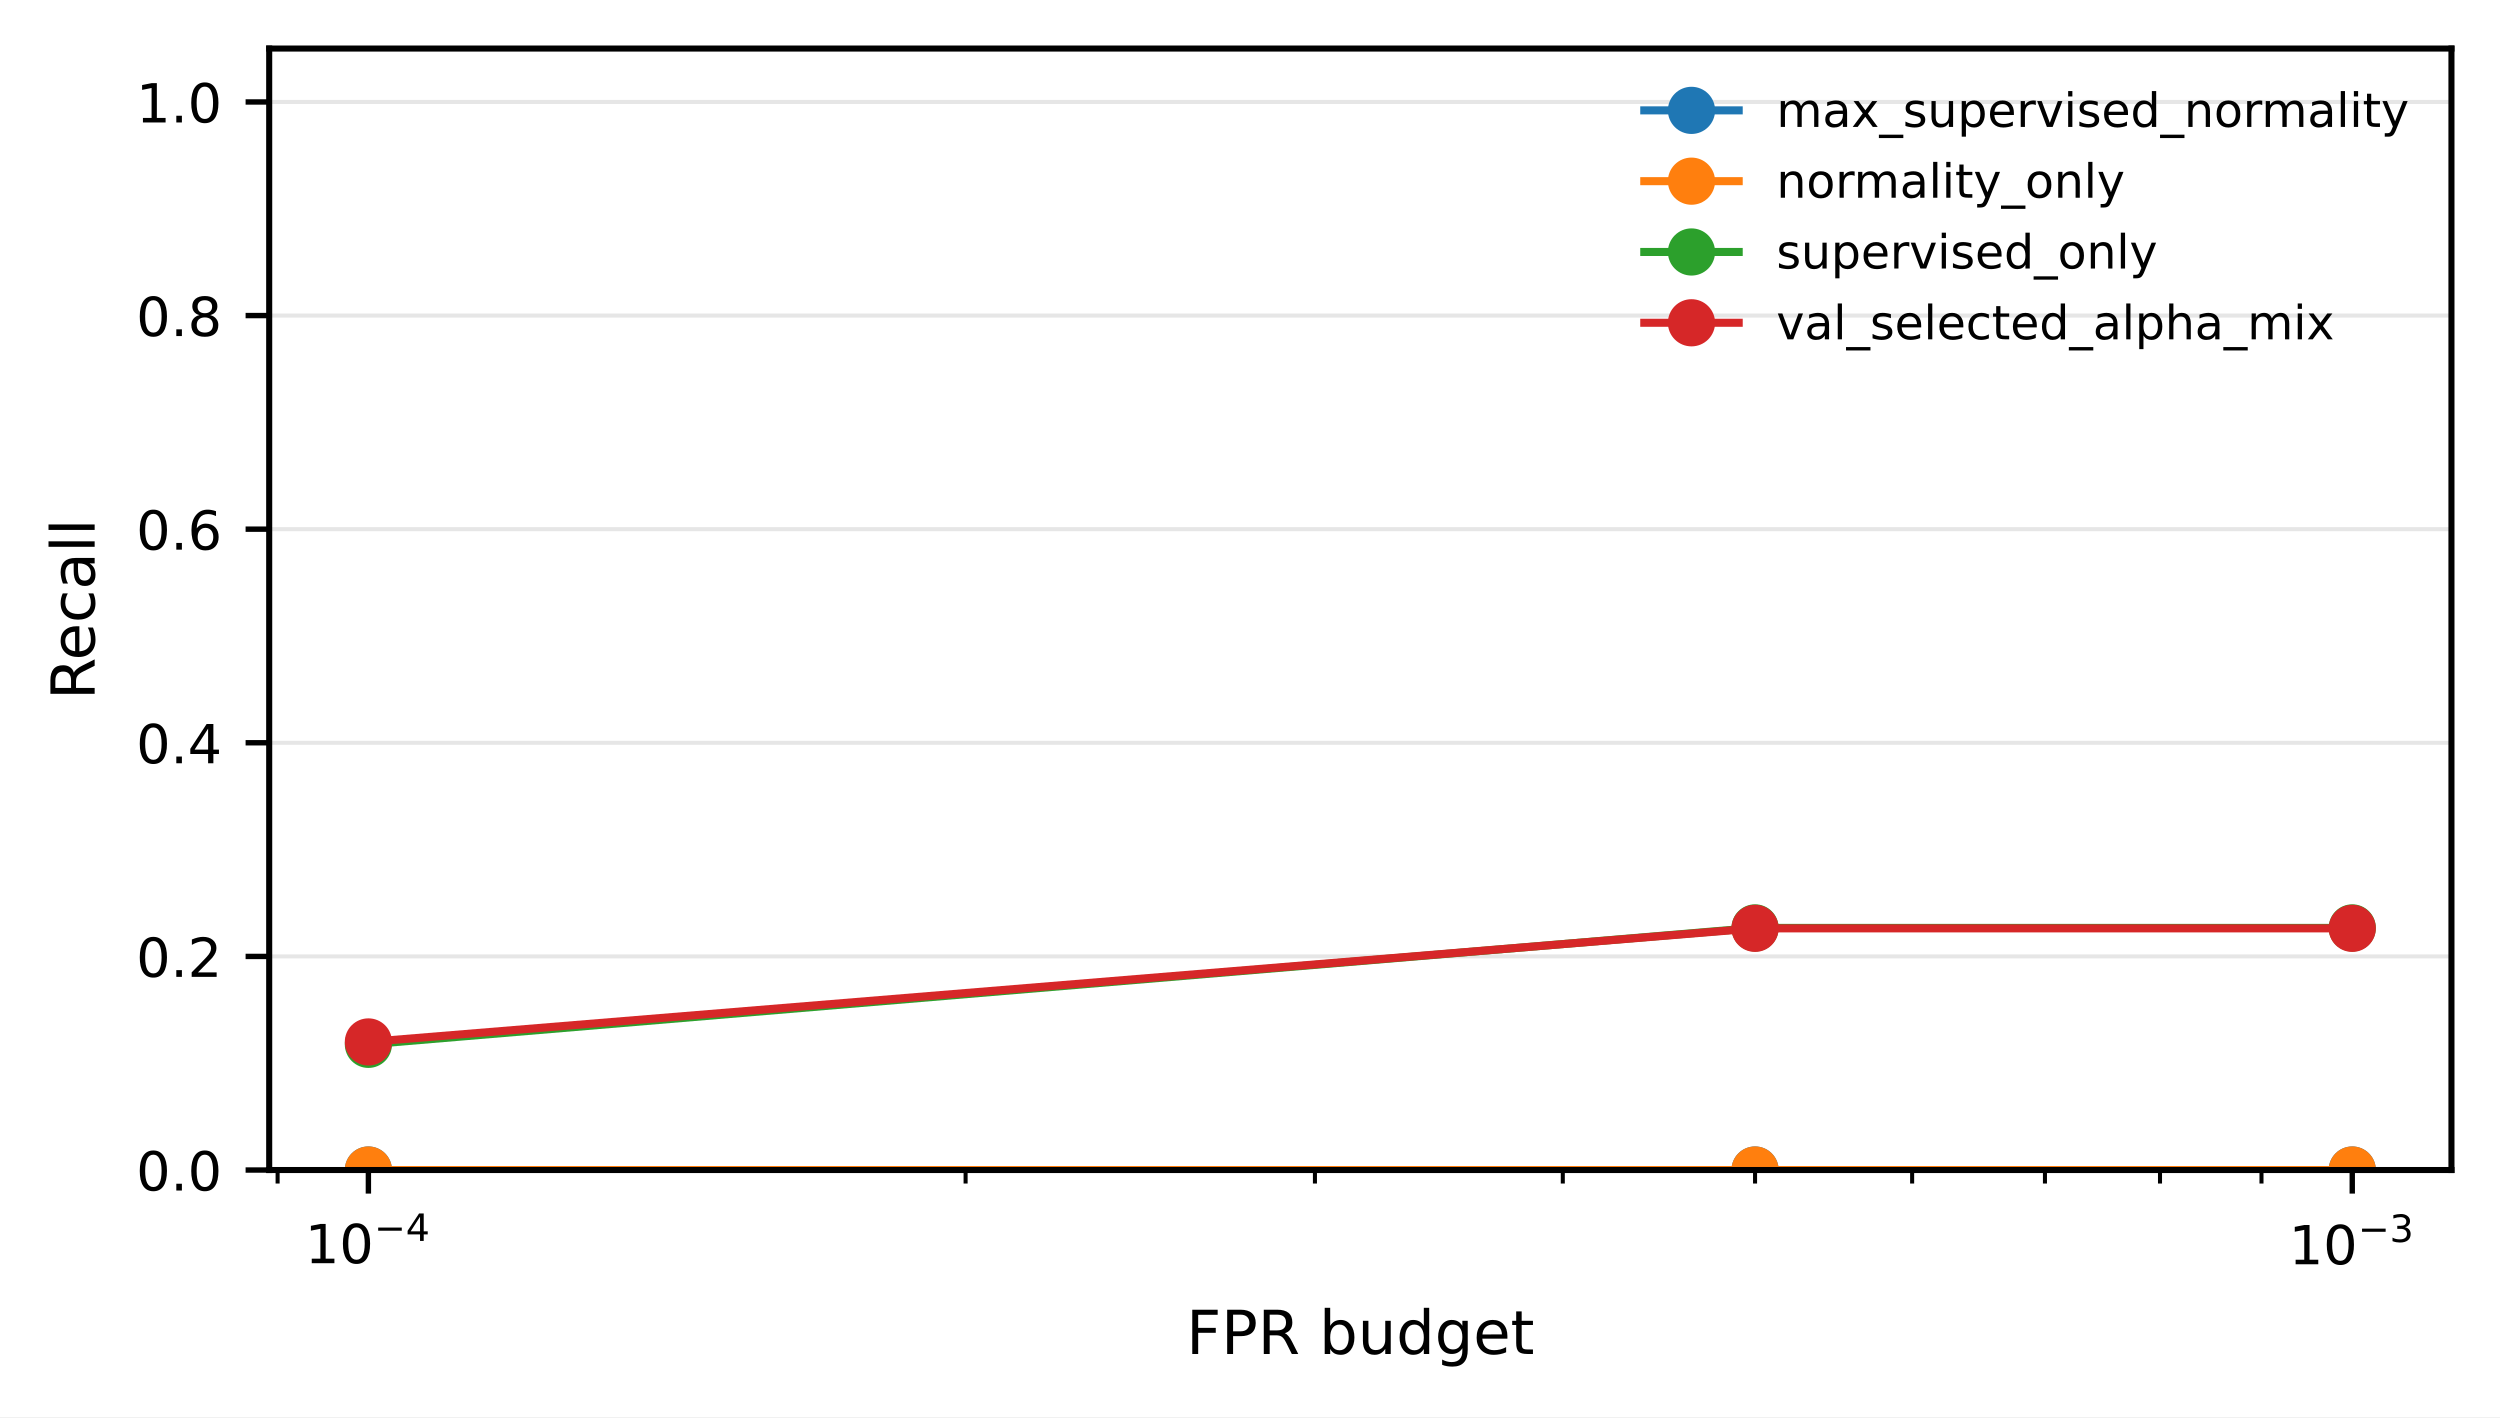
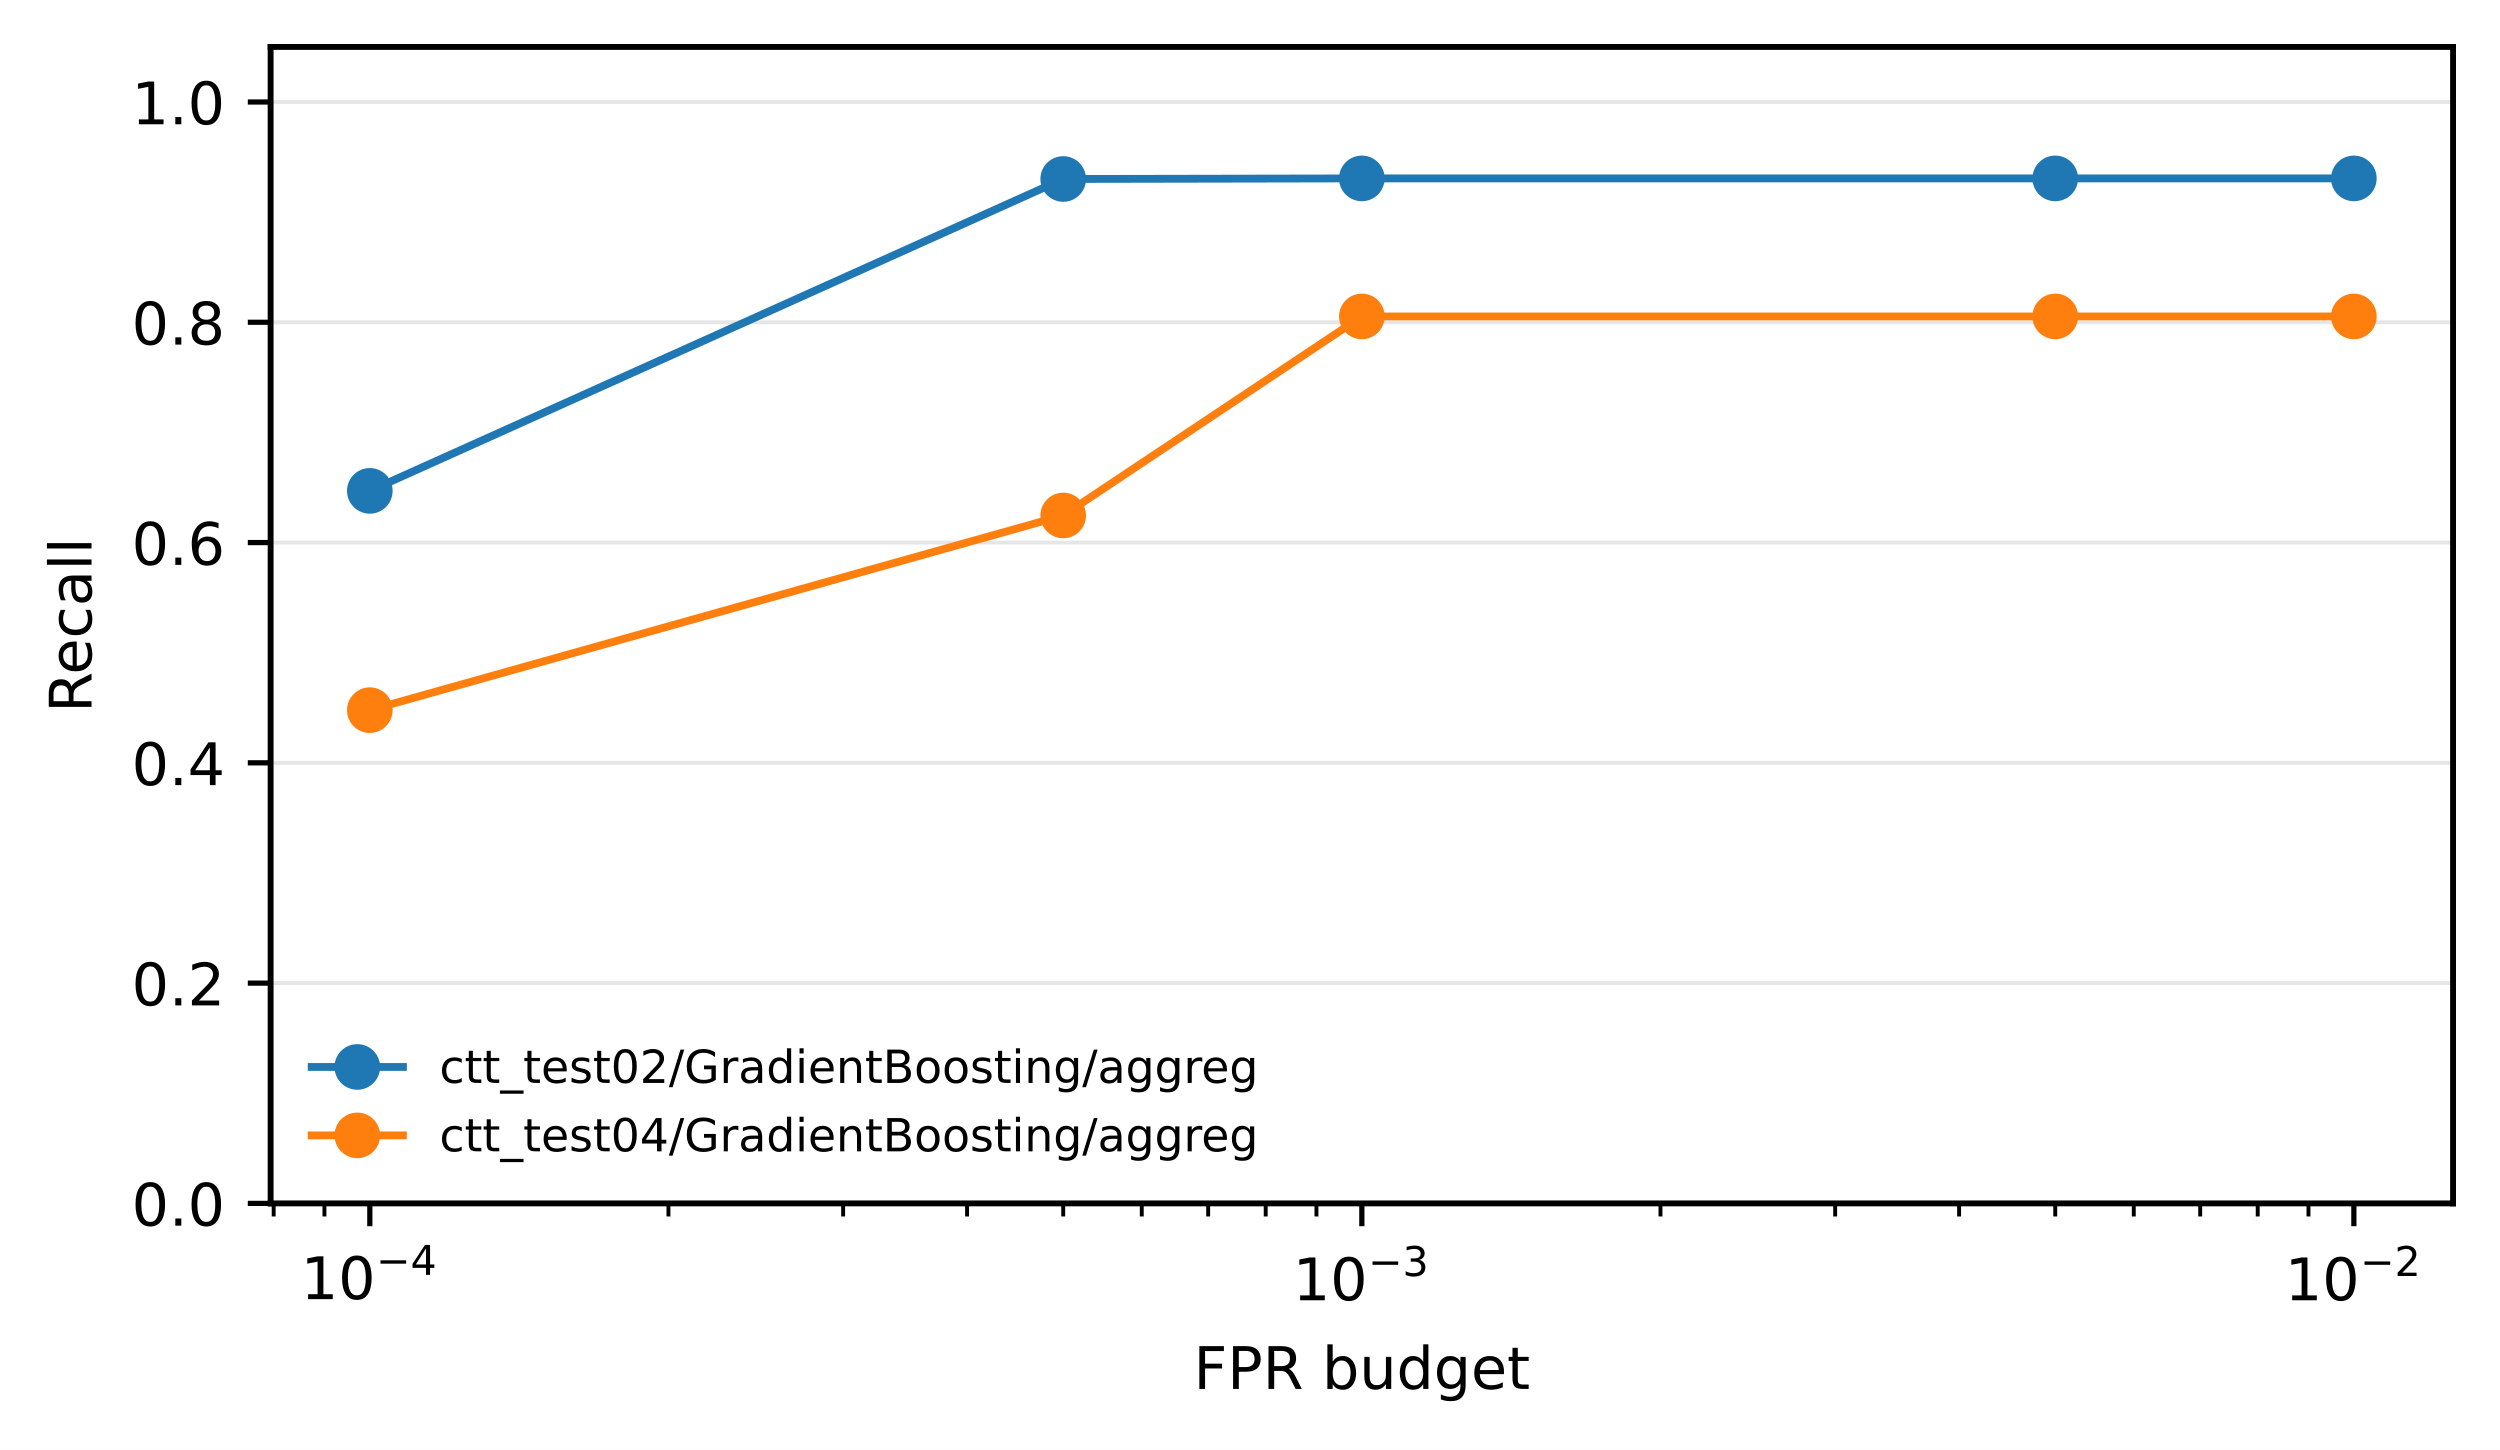
- <svg xmlns="http://www.w3.org/2000/svg" xmlns:xlink="http://www.w3.org/1999/xlink" width="370.763pt" height="210.163pt" viewBox="0 0 370.763 210.163" version="1.1">
+ <svg xmlns="http://www.w3.org/2000/svg" xmlns:xlink="http://www.w3.org/1999/xlink" width="383.514pt" height="222.431pt" viewBox="0 0 383.514 222.431" version="1.1">
  <defs>
    <style type="text/css">*{stroke-linejoin: round; stroke-linecap: butt}</style>
  </defs>
  <g id="figure_1">
    <g id="patch_1">
-       <path d="M 0 210.163  L 370.763 210.163  L 370.763 0  L 0 0  z " style="fill: #ffffff" />
+       <path d="M 0 222.431  L 383.514 222.431  L 383.514 0  L 0 0  z " style="fill: #ffffff" />
    </g>
    <g id="axes_1">
      <g id="patch_2">
-         <path d="M 39.923 173.52  L 363.563 173.52  L 363.563 7.2  L 39.923 7.2  z " style="fill: #ffffff" />
+         <path d="M 41.514 184.608  L 376.314 184.608  L 376.314 7.2  L 41.514 7.2  z " style="fill: #ffffff" />
      </g>
      <g id="matplotlib.axis_1">
        <g id="xtick_1">
          <g id="line2d_1">
            <defs>
-               <path id="m3ef2ac38b6" d="M 0 0  L 0 3.5  " style="stroke: #000000; stroke-width: 0.8" />
+               <path id="mae820dc6d3" d="M 0 0  L 0 3.5  " style="stroke: #000000; stroke-width: 0.8" />
            </defs>
            <g>
-               <use xlink:href="#m3ef2ac38b6" x="54.634" y="173.52" style="stroke: #000000; stroke-width: 0.8" />
+               <use xlink:href="#mae820dc6d3" x="56.732" y="184.608" style="stroke: #000000; stroke-width: 0.8" />
            </g>
          </g>
          <g id="text_1">
-             <g transform="translate(45.23411 187.96)">
+             <g transform="translate(46.1567 199.978)">
              <text>
-                 <tspan x="0" y="-0.616" style="font-size: 8px; font-family: 'DejaVu Sans'">1</tspan>
-                 <tspan x="5.09" y="-0.616" style="font-size: 8px; font-family: 'DejaVu Sans'">0</tspan>
-                 <tspan x="10.256" y="-3.92" style="font-size: 5.6px; font-family: 'DejaVu Sans'">−</tspan>
-                 <tspan x="14.948" y="-3.92" style="font-size: 5.6px; font-family: 'DejaVu Sans'">4</tspan>
+                 <tspan x="0" y="-0.689" style="font-size: 9px; font-family: 'DejaVu Sans'">1</tspan>
+                 <tspan x="5.726" y="-0.689" style="font-size: 9px; font-family: 'DejaVu Sans'">0</tspan>
+                 <tspan x="11.538" y="-4.406" style="font-size: 6.3px; font-family: 'DejaVu Sans'">−</tspan>
+                 <tspan x="16.817" y="-4.406" style="font-size: 6.3px; font-family: 'DejaVu Sans'">4</tspan>
              </text>
            </g>
          </g>
        </g>
        <g id="xtick_2">
          <g id="line2d_2">
            <g>
-               <use xlink:href="#m3ef2ac38b6" x="348.852" y="173.52" style="stroke: #000000; stroke-width: 0.8" />
+               <use xlink:href="#mae820dc6d3" x="208.914" y="184.608" style="stroke: #000000; stroke-width: 0.8" />
            </g>
          </g>
          <g id="text_2">
-             <g transform="translate(339.4523 188.04)">
+             <g transform="translate(198.3385 200.068)">
              <text>
-                 <tspan x="0" y="-0.54" style="font-size: 8px; font-family: 'DejaVu Sans'">1</tspan>
-                 <tspan x="5.09" y="-0.54" style="font-size: 8px; font-family: 'DejaVu Sans'">0</tspan>
-                 <tspan x="10.256" y="-3.844" style="font-size: 5.6px; font-family: 'DejaVu Sans'">−</tspan>
-                 <tspan x="14.948" y="-3.844" style="font-size: 5.6px; font-family: 'DejaVu Sans'">3</tspan>
+                 <tspan x="0" y="-0.602" style="font-size: 9px; font-family: 'DejaVu Sans'">1</tspan>
+                 <tspan x="5.726" y="-0.602" style="font-size: 9px; font-family: 'DejaVu Sans'">0</tspan>
+                 <tspan x="11.538" y="-4.319" style="font-size: 6.3px; font-family: 'DejaVu Sans'">−</tspan>
+                 <tspan x="16.817" y="-4.319" style="font-size: 6.3px; font-family: 'DejaVu Sans'">3</tspan>
              </text>
            </g>
          </g>
        </g>
        <g id="xtick_3">
          <g id="line2d_3">
-             <defs>
-               <path id="mb039b4099f" d="M 0 0  L 0 2  " style="stroke: #000000; stroke-width: 0.6" />
-             </defs>
-             <g>
-               <use xlink:href="#mb039b4099f" x="41.171" y="173.52" style="stroke: #000000; stroke-width: 0.6" />
+             <g>
+               <use xlink:href="#mae820dc6d3" x="361.095" y="184.608" style="stroke: #000000; stroke-width: 0.8" />
+             </g>
+           </g>
+           <g id="text_3">
+             <g transform="translate(350.5203 200.068)">
+               <text>
+                 <tspan x="0" y="-0.602" style="font-size: 9px; font-family: 'DejaVu Sans'">1</tspan>
+                 <tspan x="5.726" y="-0.602" style="font-size: 9px; font-family: 'DejaVu Sans'">0</tspan>
+                 <tspan x="11.538" y="-4.319" style="font-size: 6.3px; font-family: 'DejaVu Sans'">−</tspan>
+                 <tspan x="16.817" y="-4.319" style="font-size: 6.3px; font-family: 'DejaVu Sans'">2</tspan>
+               </text>
            </g>
          </g>
        </g>
        <g id="xtick_4">
          <g id="line2d_4">
-             <g>
-               <use xlink:href="#mb039b4099f" x="143.203" y="173.52" style="stroke: #000000; stroke-width: 0.6" />
+             <defs>
+               <path id="m09d9e2441b" d="M 0 0  L 0 2  " style="stroke: #000000; stroke-width: 0.6" />
+             </defs>
+             <g>
+               <use xlink:href="#m09d9e2441b" x="41.984" y="184.608" style="stroke: #000000; stroke-width: 0.6" />
            </g>
          </g>
        </g>
        <g id="xtick_5">
          <g id="line2d_5">
            <g>
-               <use xlink:href="#mb039b4099f" x="195.012" y="173.52" style="stroke: #000000; stroke-width: 0.6" />
+               <use xlink:href="#m09d9e2441b" x="49.768" y="184.608" style="stroke: #000000; stroke-width: 0.6" />
            </g>
          </g>
        </g>
        <g id="xtick_6">
          <g id="line2d_6">
            <g>
-               <use xlink:href="#mb039b4099f" x="231.771" y="173.52" style="stroke: #000000; stroke-width: 0.6" />
+               <use xlink:href="#m09d9e2441b" x="102.543" y="184.608" style="stroke: #000000; stroke-width: 0.6" />
            </g>
          </g>
        </g>
        <g id="xtick_7">
          <g id="line2d_7">
            <g>
-               <use xlink:href="#mb039b4099f" x="260.284" y="173.52" style="stroke: #000000; stroke-width: 0.6" />
+               <use xlink:href="#m09d9e2441b" x="129.341" y="184.608" style="stroke: #000000; stroke-width: 0.6" />
            </g>
          </g>
        </g>
        <g id="xtick_8">
          <g id="line2d_8">
            <g>
-               <use xlink:href="#mb039b4099f" x="283.58" y="173.52" style="stroke: #000000; stroke-width: 0.6" />
+               <use xlink:href="#m09d9e2441b" x="148.354" y="184.608" style="stroke: #000000; stroke-width: 0.6" />
            </g>
          </g>
        </g>
        <g id="xtick_9">
          <g id="line2d_9">
            <g>
-               <use xlink:href="#mb039b4099f" x="303.277" y="173.52" style="stroke: #000000; stroke-width: 0.6" />
+               <use xlink:href="#m09d9e2441b" x="163.102" y="184.608" style="stroke: #000000; stroke-width: 0.6" />
            </g>
          </g>
        </g>
        <g id="xtick_10">
          <g id="line2d_10">
            <g>
-               <use xlink:href="#mb039b4099f" x="320.34" y="173.52" style="stroke: #000000; stroke-width: 0.6" />
+               <use xlink:href="#m09d9e2441b" x="175.152" y="184.608" style="stroke: #000000; stroke-width: 0.6" />
            </g>
          </g>
        </g>
        <g id="xtick_11">
          <g id="line2d_11">
            <g>
-               <use xlink:href="#mb039b4099f" x="335.39" y="173.52" style="stroke: #000000; stroke-width: 0.6" />
-             </g>
-           </g>
-         </g>
-         <g id="text_3">
-           <text style="font-size: 9px; font-family: 'DejaVu Sans'; text-anchor: middle" x="201.743" y="200.8" transform="rotate(-0 201.7432 200.8005)">FPR budget</text>
+               <use xlink:href="#m09d9e2441b" x="185.34" y="184.608" style="stroke: #000000; stroke-width: 0.6" />
+             </g>
+           </g>
+         </g>
+         <g id="xtick_12">
+           <g id="line2d_12">
+             <g>
+               <use xlink:href="#m09d9e2441b" x="194.166" y="184.608" style="stroke: #000000; stroke-width: 0.6" />
+             </g>
+           </g>
+         </g>
+         <g id="xtick_13">
+           <g id="line2d_13">
+             <g>
+               <use xlink:href="#m09d9e2441b" x="201.95" y="184.608" style="stroke: #000000; stroke-width: 0.6" />
+             </g>
+           </g>
+         </g>
+         <g id="xtick_14">
+           <g id="line2d_14">
+             <g>
+               <use xlink:href="#m09d9e2441b" x="254.725" y="184.608" style="stroke: #000000; stroke-width: 0.6" />
+             </g>
+           </g>
+         </g>
+         <g id="xtick_15">
+           <g id="line2d_15">
+             <g>
+               <use xlink:href="#m09d9e2441b" x="281.523" y="184.608" style="stroke: #000000; stroke-width: 0.6" />
+             </g>
+           </g>
+         </g>
+         <g id="xtick_16">
+           <g id="line2d_16">
+             <g>
+               <use xlink:href="#m09d9e2441b" x="300.536" y="184.608" style="stroke: #000000; stroke-width: 0.6" />
+             </g>
+           </g>
+         </g>
+         <g id="xtick_17">
+           <g id="line2d_17">
+             <g>
+               <use xlink:href="#m09d9e2441b" x="315.284" y="184.608" style="stroke: #000000; stroke-width: 0.6" />
+             </g>
+           </g>
+         </g>
+         <g id="xtick_18">
+           <g id="line2d_18">
+             <g>
+               <use xlink:href="#m09d9e2441b" x="327.334" y="184.608" style="stroke: #000000; stroke-width: 0.6" />
+             </g>
+           </g>
+         </g>
+         <g id="xtick_19">
+           <g id="line2d_19">
+             <g>
+               <use xlink:href="#m09d9e2441b" x="337.522" y="184.608" style="stroke: #000000; stroke-width: 0.6" />
+             </g>
+           </g>
+         </g>
+         <g id="xtick_20">
+           <g id="line2d_20">
+             <g>
+               <use xlink:href="#m09d9e2441b" x="346.347" y="184.608" style="stroke: #000000; stroke-width: 0.6" />
+             </g>
+           </g>
+         </g>
+         <g id="xtick_21">
+           <g id="line2d_21">
+             <g>
+               <use xlink:href="#m09d9e2441b" x="354.132" y="184.608" style="stroke: #000000; stroke-width: 0.6" />
+             </g>
+           </g>
+         </g>
+         <g id="text_4">
+           <text style="font-size: 9px; font-family: 'DejaVu Sans'; text-anchor: middle" x="208.914" y="213.069" transform="rotate(-0 208.9135 213.0687)">FPR budget</text>
        </g>
      </g>
      <g id="matplotlib.axis_2">
        <g id="ytick_1">
-           <g id="line2d_12">
-             <path d="M 39.923 173.52  L 363.563 173.52  " clip-path="url(#pd656ab1f6f)" style="fill: none; stroke: #e6e6e6; stroke-width: 0.6; stroke-linecap: square" />
-           </g>
-           <g id="line2d_13">
+           <g id="line2d_22">
+             <path d="M 41.514 184.608  L 376.314 184.608  " clip-path="url(#pcd9c8b7a7f)" style="fill: none; stroke: #e6e6e6; stroke-width: 0.6; stroke-linecap: square" />
+           </g>
+           <g id="line2d_23">
            <defs>
-               <path id="me5b196f224" d="M 0 0  L -3.5 0  " style="stroke: #000000; stroke-width: 0.8" />
+               <path id="m467b45e73c" d="M 0 0  L -3.5 0  " style="stroke: #000000; stroke-width: 0.8" />
            </defs>
            <g>
-               <use xlink:href="#me5b196f224" x="39.923" y="173.52" style="stroke: #000000; stroke-width: 0.8" />
-             </g>
-           </g>
-           <g id="text_4">
-             <text style="font-size: 8px; font-family: 'DejaVu Sans'; text-anchor: end" x="32.923" y="176.559" transform="rotate(-0 32.9232 176.5591)">0.0</text>
+               <use xlink:href="#m467b45e73c" x="41.514" y="184.608" style="stroke: #000000; stroke-width: 0.8" />
+             </g>
+           </g>
+           <g id="text_5">
+             <text style="font-size: 9px; font-family: 'DejaVu Sans'; text-anchor: end" x="34.514" y="188.027" transform="rotate(-0 34.51352 188.0269)">0.0</text>
          </g>
        </g>
        <g id="ytick_2">
-           <g id="line2d_14">
-             <path d="M 39.923 141.84  L 363.563 141.84  " clip-path="url(#pd656ab1f6f)" style="fill: none; stroke: #e6e6e6; stroke-width: 0.6; stroke-linecap: square" />
-           </g>
-           <g id="line2d_15">
-             <g>
-               <use xlink:href="#me5b196f224" x="39.923" y="141.84" style="stroke: #000000; stroke-width: 0.8" />
-             </g>
-           </g>
-           <g id="text_5">
-             <text style="font-size: 8px; font-family: 'DejaVu Sans'; text-anchor: end" x="32.923" y="144.879" transform="rotate(-0 32.9232 144.8791)">0.2</text>
+           <g id="line2d_24">
+             <path d="M 41.514 150.816  L 376.314 150.816  " clip-path="url(#pcd9c8b7a7f)" style="fill: none; stroke: #e6e6e6; stroke-width: 0.6; stroke-linecap: square" />
+           </g>
+           <g id="line2d_25">
+             <g>
+               <use xlink:href="#m467b45e73c" x="41.514" y="150.816" style="stroke: #000000; stroke-width: 0.8" />
+             </g>
+           </g>
+           <g id="text_6">
+             <text style="font-size: 9px; font-family: 'DejaVu Sans'; text-anchor: end" x="34.514" y="154.235" transform="rotate(-0 34.51352 154.2349)">0.2</text>
          </g>
        </g>
        <g id="ytick_3">
-           <g id="line2d_16">
-             <path d="M 39.923 110.16  L 363.563 110.16  " clip-path="url(#pd656ab1f6f)" style="fill: none; stroke: #e6e6e6; stroke-width: 0.6; stroke-linecap: square" />
-           </g>
-           <g id="line2d_17">
-             <g>
-               <use xlink:href="#me5b196f224" x="39.923" y="110.16" style="stroke: #000000; stroke-width: 0.8" />
-             </g>
-           </g>
-           <g id="text_6">
-             <text style="font-size: 8px; font-family: 'DejaVu Sans'; text-anchor: end" x="32.923" y="113.199" transform="rotate(-0 32.9232 113.1991)">0.4</text>
+           <g id="line2d_26">
+             <path d="M 41.514 117.024  L 376.314 117.024  " clip-path="url(#pcd9c8b7a7f)" style="fill: none; stroke: #e6e6e6; stroke-width: 0.6; stroke-linecap: square" />
+           </g>
+           <g id="line2d_27">
+             <g>
+               <use xlink:href="#m467b45e73c" x="41.514" y="117.024" style="stroke: #000000; stroke-width: 0.8" />
+             </g>
+           </g>
+           <g id="text_7">
+             <text style="font-size: 9px; font-family: 'DejaVu Sans'; text-anchor: end" x="34.514" y="120.443" transform="rotate(-0 34.51352 120.4429)">0.4</text>
          </g>
        </g>
        <g id="ytick_4">
-           <g id="line2d_18">
-             <path d="M 39.923 78.48  L 363.563 78.48  " clip-path="url(#pd656ab1f6f)" style="fill: none; stroke: #e6e6e6; stroke-width: 0.6; stroke-linecap: square" />
-           </g>
-           <g id="line2d_19">
-             <g>
-               <use xlink:href="#me5b196f224" x="39.923" y="78.48" style="stroke: #000000; stroke-width: 0.8" />
-             </g>
-           </g>
-           <g id="text_7">
-             <text style="font-size: 8px; font-family: 'DejaVu Sans'; text-anchor: end" x="32.923" y="81.519" transform="rotate(-0 32.9232 81.51906)">0.6</text>
+           <g id="line2d_28">
+             <path d="M 41.514 83.232  L 376.314 83.232  " clip-path="url(#pcd9c8b7a7f)" style="fill: none; stroke: #e6e6e6; stroke-width: 0.6; stroke-linecap: square" />
+           </g>
+           <g id="line2d_29">
+             <g>
+               <use xlink:href="#m467b45e73c" x="41.514" y="83.232" style="stroke: #000000; stroke-width: 0.8" />
+             </g>
+           </g>
+           <g id="text_8">
+             <text style="font-size: 9px; font-family: 'DejaVu Sans'; text-anchor: end" x="34.514" y="86.651" transform="rotate(-0 34.51352 86.65094)">0.6</text>
          </g>
        </g>
        <g id="ytick_5">
-           <g id="line2d_20">
-             <path d="M 39.923 46.8  L 363.563 46.8  " clip-path="url(#pd656ab1f6f)" style="fill: none; stroke: #e6e6e6; stroke-width: 0.6; stroke-linecap: square" />
-           </g>
-           <g id="line2d_21">
-             <g>
-               <use xlink:href="#me5b196f224" x="39.923" y="46.8" style="stroke: #000000; stroke-width: 0.8" />
-             </g>
-           </g>
-           <g id="text_8">
-             <text style="font-size: 8px; font-family: 'DejaVu Sans'; text-anchor: end" x="32.923" y="49.839" transform="rotate(-0 32.9232 49.83906)">0.8</text>
+           <g id="line2d_30">
+             <path d="M 41.514 49.44  L 376.314 49.44  " clip-path="url(#pcd9c8b7a7f)" style="fill: none; stroke: #e6e6e6; stroke-width: 0.6; stroke-linecap: square" />
+           </g>
+           <g id="line2d_31">
+             <g>
+               <use xlink:href="#m467b45e73c" x="41.514" y="49.44" style="stroke: #000000; stroke-width: 0.8" />
+             </g>
+           </g>
+           <g id="text_9">
+             <text style="font-size: 9px; font-family: 'DejaVu Sans'; text-anchor: end" x="34.514" y="52.859" transform="rotate(-0 34.51352 52.85894)">0.8</text>
          </g>
        </g>
        <g id="ytick_6">
-           <g id="line2d_22">
-             <path d="M 39.923 15.12  L 363.563 15.12  " clip-path="url(#pd656ab1f6f)" style="fill: none; stroke: #e6e6e6; stroke-width: 0.6; stroke-linecap: square" />
-           </g>
-           <g id="line2d_23">
-             <g>
-               <use xlink:href="#me5b196f224" x="39.923" y="15.12" style="stroke: #000000; stroke-width: 0.8" />
-             </g>
-           </g>
-           <g id="text_9">
-             <text style="font-size: 8px; font-family: 'DejaVu Sans'; text-anchor: end" x="32.923" y="18.159" transform="rotate(-0 32.9232 18.15906)">1.0</text>
-           </g>
-         </g>
-         <g id="text_10">
-           <text style="font-size: 9px; font-family: 'DejaVu Sans'; text-anchor: middle" x="14.039" y="90.36" transform="rotate(-90 14.03859 90.36)">Recall</text>
-         </g>
-       </g>
-       <g id="line2d_24">
-         <path d="M 54.634 173.52  L 260.284 173.52  L 348.852 173.52  " clip-path="url(#pd656ab1f6f)" style="fill: none; stroke: #1f77b4; stroke-width: 1.2; stroke-linecap: square" />
+           <g id="line2d_32">
+             <path d="M 41.514 15.648  L 376.314 15.648  " clip-path="url(#pcd9c8b7a7f)" style="fill: none; stroke: #e6e6e6; stroke-width: 0.6; stroke-linecap: square" />
+           </g>
+           <g id="line2d_33">
+             <g>
+               <use xlink:href="#m467b45e73c" x="41.514" y="15.648" style="stroke: #000000; stroke-width: 0.8" />
+             </g>
+           </g>
+           <g id="text_10">
+             <text style="font-size: 9px; font-family: 'DejaVu Sans'; text-anchor: end" x="34.514" y="19.067" transform="rotate(-0 34.51352 19.06695)">1.0</text>
+           </g>
+         </g>
+         <g id="text_11">
+           <text style="font-size: 9px; font-family: 'DejaVu Sans'; text-anchor: middle" x="14.039" y="95.904" transform="rotate(-90 14.03859 95.904)">Recall</text>
+         </g>
+       </g>
+       <g id="line2d_34">
+         <path d="M 56.732 75.302  L 163.102 27.458  L 208.914 27.368  L 315.284 27.368  L 361.095 27.368  " clip-path="url(#pcd9c8b7a7f)" style="fill: none; stroke: #1f77b4; stroke-width: 1.2; stroke-linecap: square" />
        <defs>
-           <path id="m82dd0edb0e" d="M 0 3  C 0.796 3 1.559 2.684 2.121 2.121  C 2.684 1.559 3 0.796 3 0  C 3 -0.796 2.684 -1.559 2.121 -2.121  C 1.559 -2.684 0.796 -3 0 -3  C -0.796 -3 -1.559 -2.684 -2.121 -2.121  C -2.684 -1.559 -3 -0.796 -3 0  C -3 0.796 -2.684 1.559 -2.121 2.121  C -1.559 2.684 -0.796 3 0 3  z " style="stroke: #1f77b4" />
+           <path id="mbbb723f1e4" d="M 0 3  C 0.796 3 1.559 2.684 2.121 2.121  C 2.684 1.559 3 0.796 3 0  C 3 -0.796 2.684 -1.559 2.121 -2.121  C 1.559 -2.684 0.796 -3 0 -3  C -0.796 -3 -1.559 -2.684 -2.121 -2.121  C -2.684 -1.559 -3 -0.796 -3 0  C -3 0.796 -2.684 1.559 -2.121 2.121  C -1.559 2.684 -0.796 3 0 3  z " style="stroke: #1f77b4" />
        </defs>
-         <g clip-path="url(#pd656ab1f6f)">
-           <use xlink:href="#m82dd0edb0e" x="54.634" y="173.52" style="fill: #1f77b4; stroke: #1f77b4" />
-           <use xlink:href="#m82dd0edb0e" x="260.284" y="173.52" style="fill: #1f77b4; stroke: #1f77b4" />
-           <use xlink:href="#m82dd0edb0e" x="348.852" y="173.52" style="fill: #1f77b4; stroke: #1f77b4" />
-         </g>
-       </g>
-       <g id="line2d_25">
-         <path d="M 54.634 173.52  L 260.284 173.52  L 348.852 173.52  " clip-path="url(#pd656ab1f6f)" style="fill: none; stroke: #ff7f0e; stroke-width: 1.2; stroke-linecap: square" />
+         <g clip-path="url(#pcd9c8b7a7f)">
+           <use xlink:href="#mbbb723f1e4" x="56.732" y="75.302" style="fill: #1f77b4; stroke: #1f77b4" />
+           <use xlink:href="#mbbb723f1e4" x="163.102" y="27.458" style="fill: #1f77b4; stroke: #1f77b4" />
+           <use xlink:href="#mbbb723f1e4" x="208.914" y="27.368" style="fill: #1f77b4; stroke: #1f77b4" />
+           <use xlink:href="#mbbb723f1e4" x="315.284" y="27.368" style="fill: #1f77b4; stroke: #1f77b4" />
+           <use xlink:href="#mbbb723f1e4" x="361.095" y="27.368" style="fill: #1f77b4; stroke: #1f77b4" />
+         </g>
+       </g>
+       <g id="line2d_35">
+         <path d="M 56.732 108.941  L 163.102 79.078  L 208.914 48.542  L 315.284 48.542  L 361.095 48.542  " clip-path="url(#pcd9c8b7a7f)" style="fill: none; stroke: #ff7f0e; stroke-width: 1.2; stroke-linecap: square" />
        <defs>
-           <path id="m47f583f5d0" d="M 0 3  C 0.796 3 1.559 2.684 2.121 2.121  C 2.684 1.559 3 0.796 3 0  C 3 -0.796 2.684 -1.559 2.121 -2.121  C 1.559 -2.684 0.796 -3 0 -3  C -0.796 -3 -1.559 -2.684 -2.121 -2.121  C -2.684 -1.559 -3 -0.796 -3 0  C -3 0.796 -2.684 1.559 -2.121 2.121  C -1.559 2.684 -0.796 3 0 3  z " style="stroke: #ff7f0e" />
+           <path id="mefa2586ab6" d="M 0 3  C 0.796 3 1.559 2.684 2.121 2.121  C 2.684 1.559 3 0.796 3 0  C 3 -0.796 2.684 -1.559 2.121 -2.121  C 1.559 -2.684 0.796 -3 0 -3  C -0.796 -3 -1.559 -2.684 -2.121 -2.121  C -2.684 -1.559 -3 -0.796 -3 0  C -3 0.796 -2.684 1.559 -2.121 2.121  C -1.559 2.684 -0.796 3 0 3  z " style="stroke: #ff7f0e" />
        </defs>
-         <g clip-path="url(#pd656ab1f6f)">
-           <use xlink:href="#m47f583f5d0" x="54.634" y="173.52" style="fill: #ff7f0e; stroke: #ff7f0e" />
-           <use xlink:href="#m47f583f5d0" x="260.284" y="173.52" style="fill: #ff7f0e; stroke: #ff7f0e" />
-           <use xlink:href="#m47f583f5d0" x="348.852" y="173.52" style="fill: #ff7f0e; stroke: #ff7f0e" />
-         </g>
-       </g>
-       <g id="line2d_26">
-         <path d="M 54.634 154.882  L 260.284 137.612  L 348.852 137.612  " clip-path="url(#pd656ab1f6f)" style="fill: none; stroke: #2ca02c; stroke-width: 1.2; stroke-linecap: square" />
-         <defs>
-           <path id="mdb6987c347" d="M 0 3  C 0.796 3 1.559 2.684 2.121 2.121  C 2.684 1.559 3 0.796 3 0  C 3 -0.796 2.684 -1.559 2.121 -2.121  C 1.559 -2.684 0.796 -3 0 -3  C -0.796 -3 -1.559 -2.684 -2.121 -2.121  C -2.684 -1.559 -3 -0.796 -3 0  C -3 0.796 -2.684 1.559 -2.121 2.121  C -1.559 2.684 -0.796 3 0 3  z " style="stroke: #2ca02c" />
-         </defs>
-         <g clip-path="url(#pd656ab1f6f)">
-           <use xlink:href="#mdb6987c347" x="54.634" y="154.882" style="fill: #2ca02c; stroke: #2ca02c" />
-           <use xlink:href="#mdb6987c347" x="260.284" y="137.612" style="fill: #2ca02c; stroke: #2ca02c" />
-           <use xlink:href="#mdb6987c347" x="348.852" y="137.612" style="fill: #2ca02c; stroke: #2ca02c" />
-         </g>
-       </g>
-       <g id="line2d_27">
-         <path d="M 54.634 154.526  L 260.284 137.679  L 348.852 137.679  " clip-path="url(#pd656ab1f6f)" style="fill: none; stroke: #d62728; stroke-width: 1.2; stroke-linecap: square" />
-         <defs>
-           <path id="m812a86db40" d="M 0 3  C 0.796 3 1.559 2.684 2.121 2.121  C 2.684 1.559 3 0.796 3 0  C 3 -0.796 2.684 -1.559 2.121 -2.121  C 1.559 -2.684 0.796 -3 0 -3  C -0.796 -3 -1.559 -2.684 -2.121 -2.121  C -2.684 -1.559 -3 -0.796 -3 0  C -3 0.796 -2.684 1.559 -2.121 2.121  C -1.559 2.684 -0.796 3 0 3  z " style="stroke: #d62728" />
-         </defs>
-         <g clip-path="url(#pd656ab1f6f)">
-           <use xlink:href="#m812a86db40" x="54.634" y="154.526" style="fill: #d62728; stroke: #d62728" />
-           <use xlink:href="#m812a86db40" x="260.284" y="137.679" style="fill: #d62728; stroke: #d62728" />
-           <use xlink:href="#m812a86db40" x="348.852" y="137.679" style="fill: #d62728; stroke: #d62728" />
+         <g clip-path="url(#pcd9c8b7a7f)">
+           <use xlink:href="#mefa2586ab6" x="56.732" y="108.941" style="fill: #ff7f0e; stroke: #ff7f0e" />
+           <use xlink:href="#mefa2586ab6" x="163.102" y="79.078" style="fill: #ff7f0e; stroke: #ff7f0e" />
+           <use xlink:href="#mefa2586ab6" x="208.914" y="48.542" style="fill: #ff7f0e; stroke: #ff7f0e" />
+           <use xlink:href="#mefa2586ab6" x="315.284" y="48.542" style="fill: #ff7f0e; stroke: #ff7f0e" />
+           <use xlink:href="#mefa2586ab6" x="361.095" y="48.542" style="fill: #ff7f0e; stroke: #ff7f0e" />
        </g>
      </g>
      <g id="patch_3">
-         <path d="M 39.923 173.52  L 39.923 7.2  " style="fill: none; stroke: #000000; stroke-width: 0.9; stroke-linejoin: miter; stroke-linecap: square" />
+         <path d="M 41.514 184.608  L 41.514 7.2  " style="fill: none; stroke: #000000; stroke-width: 0.9; stroke-linejoin: miter; stroke-linecap: square" />
      </g>
      <g id="patch_4">
-         <path d="M 363.563 173.52  L 363.563 7.2  " style="fill: none; stroke: #000000; stroke-width: 0.9; stroke-linejoin: miter; stroke-linecap: square" />
+         <path d="M 376.314 184.608  L 376.314 7.2  " style="fill: none; stroke: #000000; stroke-width: 0.9; stroke-linejoin: miter; stroke-linecap: square" />
      </g>
      <g id="patch_5">
-         <path d="M 39.923 173.52  L 363.563 173.52  " style="fill: none; stroke: #000000; stroke-width: 0.9; stroke-linejoin: miter; stroke-linecap: square" />
+         <path d="M 41.514 184.608  L 376.314 184.608  " style="fill: none; stroke: #000000; stroke-width: 0.9; stroke-linejoin: miter; stroke-linecap: square" />
      </g>
      <g id="patch_6">
-         <path d="M 39.923 7.2  L 363.563 7.2  " style="fill: none; stroke: #000000; stroke-width: 0.9; stroke-linejoin: miter; stroke-linecap: square" />
+         <path d="M 41.514 7.2  L 376.314 7.2  " style="fill: none; stroke: #000000; stroke-width: 0.9; stroke-linejoin: miter; stroke-linecap: square" />
      </g>
      <g id="legend_1">
-         <g id="line2d_28">
-           <path d="M 243.856 16.369  L 250.856 16.369  L 257.856 16.369  " style="fill: none; stroke: #1f77b4; stroke-width: 1.2; stroke-linecap: square" />
+         <g id="line2d_36">
+           <path d="M 47.814 163.676  L 54.814 163.676  L 61.814 163.676  " style="fill: none; stroke: #1f77b4; stroke-width: 1.2; stroke-linecap: square" />
          <g>
-             <use xlink:href="#m82dd0edb0e" x="250.856" y="16.369" style="fill: #1f77b4; stroke: #1f77b4" />
-           </g>
-         </g>
-         <g id="text_11">
-           <text style="font-size: 7px; font-family: 'DejaVu Sans'; text-anchor: start" x="263.456" y="18.819" transform="rotate(-0 263.4555 18.81891)">max_supervised_normality</text>
-         </g>
-         <g id="line2d_29">
-           <path d="M 243.856 26.869  L 250.856 26.869  L 257.856 26.869  " style="fill: none; stroke: #ff7f0e; stroke-width: 1.2; stroke-linecap: square" />
+             <use xlink:href="#mbbb723f1e4" x="54.814" y="163.676" style="fill: #1f77b4; stroke: #1f77b4" />
+           </g>
+         </g>
+         <g id="text_12">
+           <text style="font-size: 7px; font-family: 'DejaVu Sans'; text-anchor: start" x="67.414" y="166.126" transform="rotate(-0 67.41352 166.1258)">ctt_test02/GradientBoosting/aggreg</text>
+         </g>
+         <g id="line2d_37">
+           <path d="M 47.814 174.176  L 54.814 174.176  L 61.814 174.176  " style="fill: none; stroke: #ff7f0e; stroke-width: 1.2; stroke-linecap: square" />
          <g>
-             <use xlink:href="#m47f583f5d0" x="250.856" y="26.869" style="fill: #ff7f0e; stroke: #ff7f0e" />
-           </g>
-         </g>
-         <g id="text_12">
-           <text style="font-size: 7px; font-family: 'DejaVu Sans'; text-anchor: start" x="263.456" y="29.319" transform="rotate(-0 263.4555 29.31945)">normality_only</text>
-         </g>
-         <g id="line2d_30">
-           <path d="M 243.856 37.37  L 250.856 37.37  L 257.856 37.37  " style="fill: none; stroke: #2ca02c; stroke-width: 1.2; stroke-linecap: square" />
-           <g>
-             <use xlink:href="#mdb6987c347" x="250.856" y="37.37" style="fill: #2ca02c; stroke: #2ca02c" />
+             <use xlink:href="#mefa2586ab6" x="54.814" y="174.176" style="fill: #ff7f0e; stroke: #ff7f0e" />
          </g>
        </g>
        <g id="text_13">
-           <text style="font-size: 7px; font-family: 'DejaVu Sans'; text-anchor: start" x="263.456" y="39.82" transform="rotate(-0 263.4555 39.82)">supervised_only</text>
-         </g>
-         <g id="line2d_31">
-           <path d="M 243.856 47.871  L 250.856 47.871  L 257.856 47.871  " style="fill: none; stroke: #d62728; stroke-width: 1.2; stroke-linecap: square" />
-           <g>
-             <use xlink:href="#m812a86db40" x="250.856" y="47.871" style="fill: #d62728; stroke: #d62728" />
-           </g>
-         </g>
-         <g id="text_14">
-           <text style="font-size: 7px; font-family: 'DejaVu Sans'; text-anchor: start" x="263.456" y="50.321" transform="rotate(-0 263.4555 50.32055)">val_selected_alpha_mix</text>
+           <text style="font-size: 7px; font-family: 'DejaVu Sans'; text-anchor: start" x="67.414" y="176.626" transform="rotate(-0 67.41352 176.6264)">ctt_test04/GradientBoosting/aggreg</text>
        </g>
      </g>
    </g>
  </g>
  <defs>
-     <clipPath id="pd656ab1f6f">
-       <rect x="39.923" y="7.2" width="323.64" height="166.32" />
+     <clipPath id="pcd9c8b7a7f">
+       <rect x="41.514" y="7.2" width="334.8" height="177.408" />
    </clipPath>
  </defs>
</svg>
